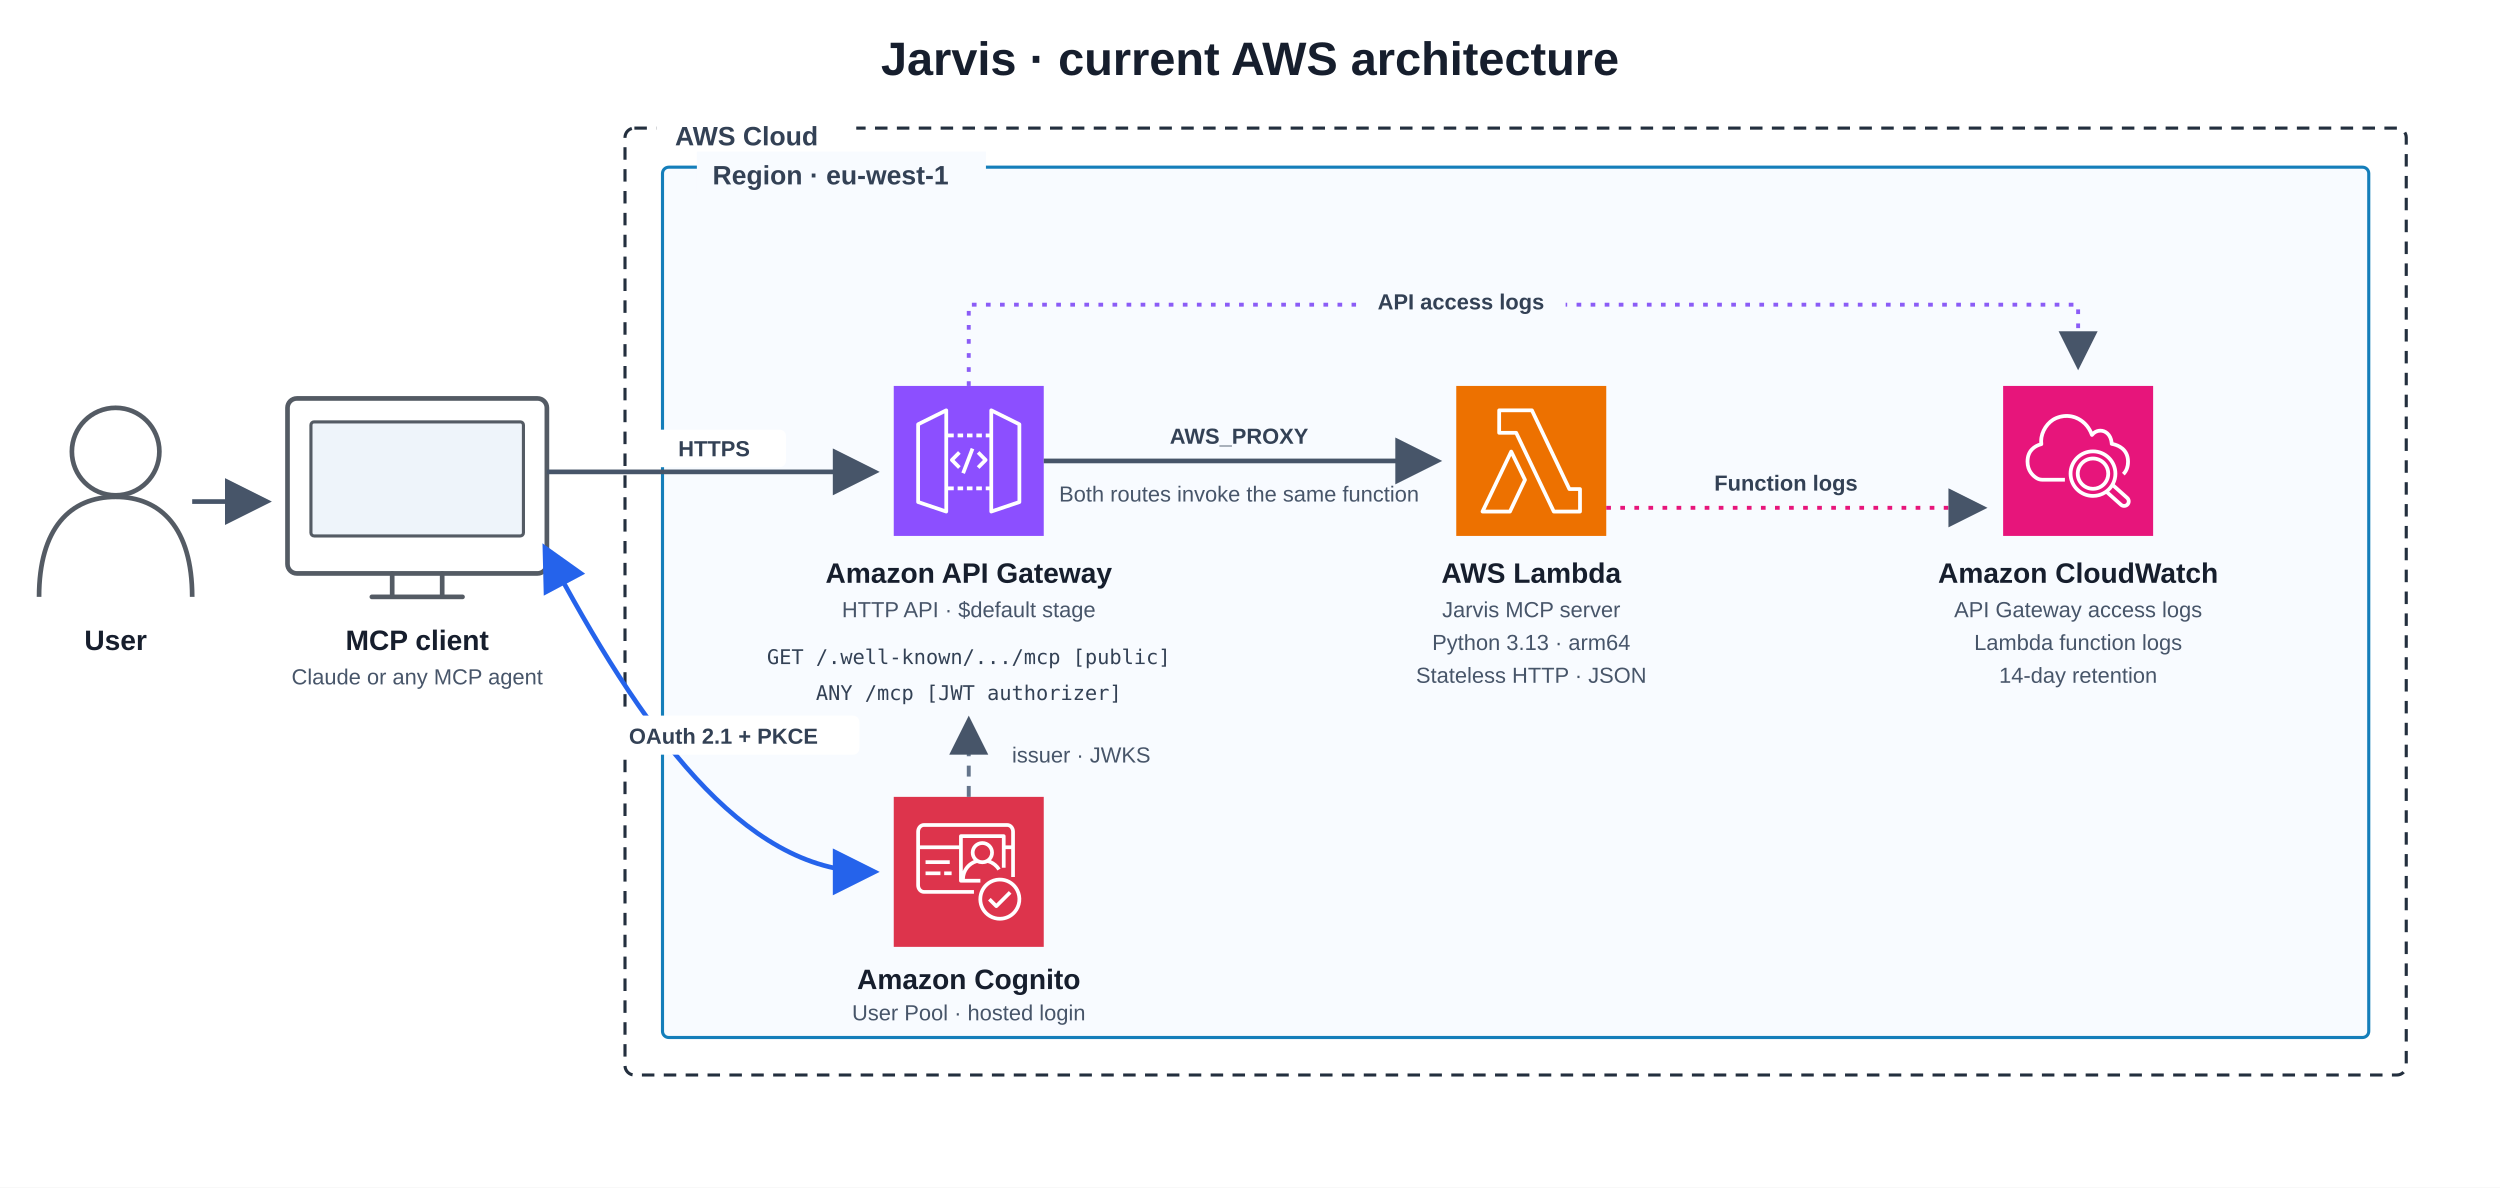
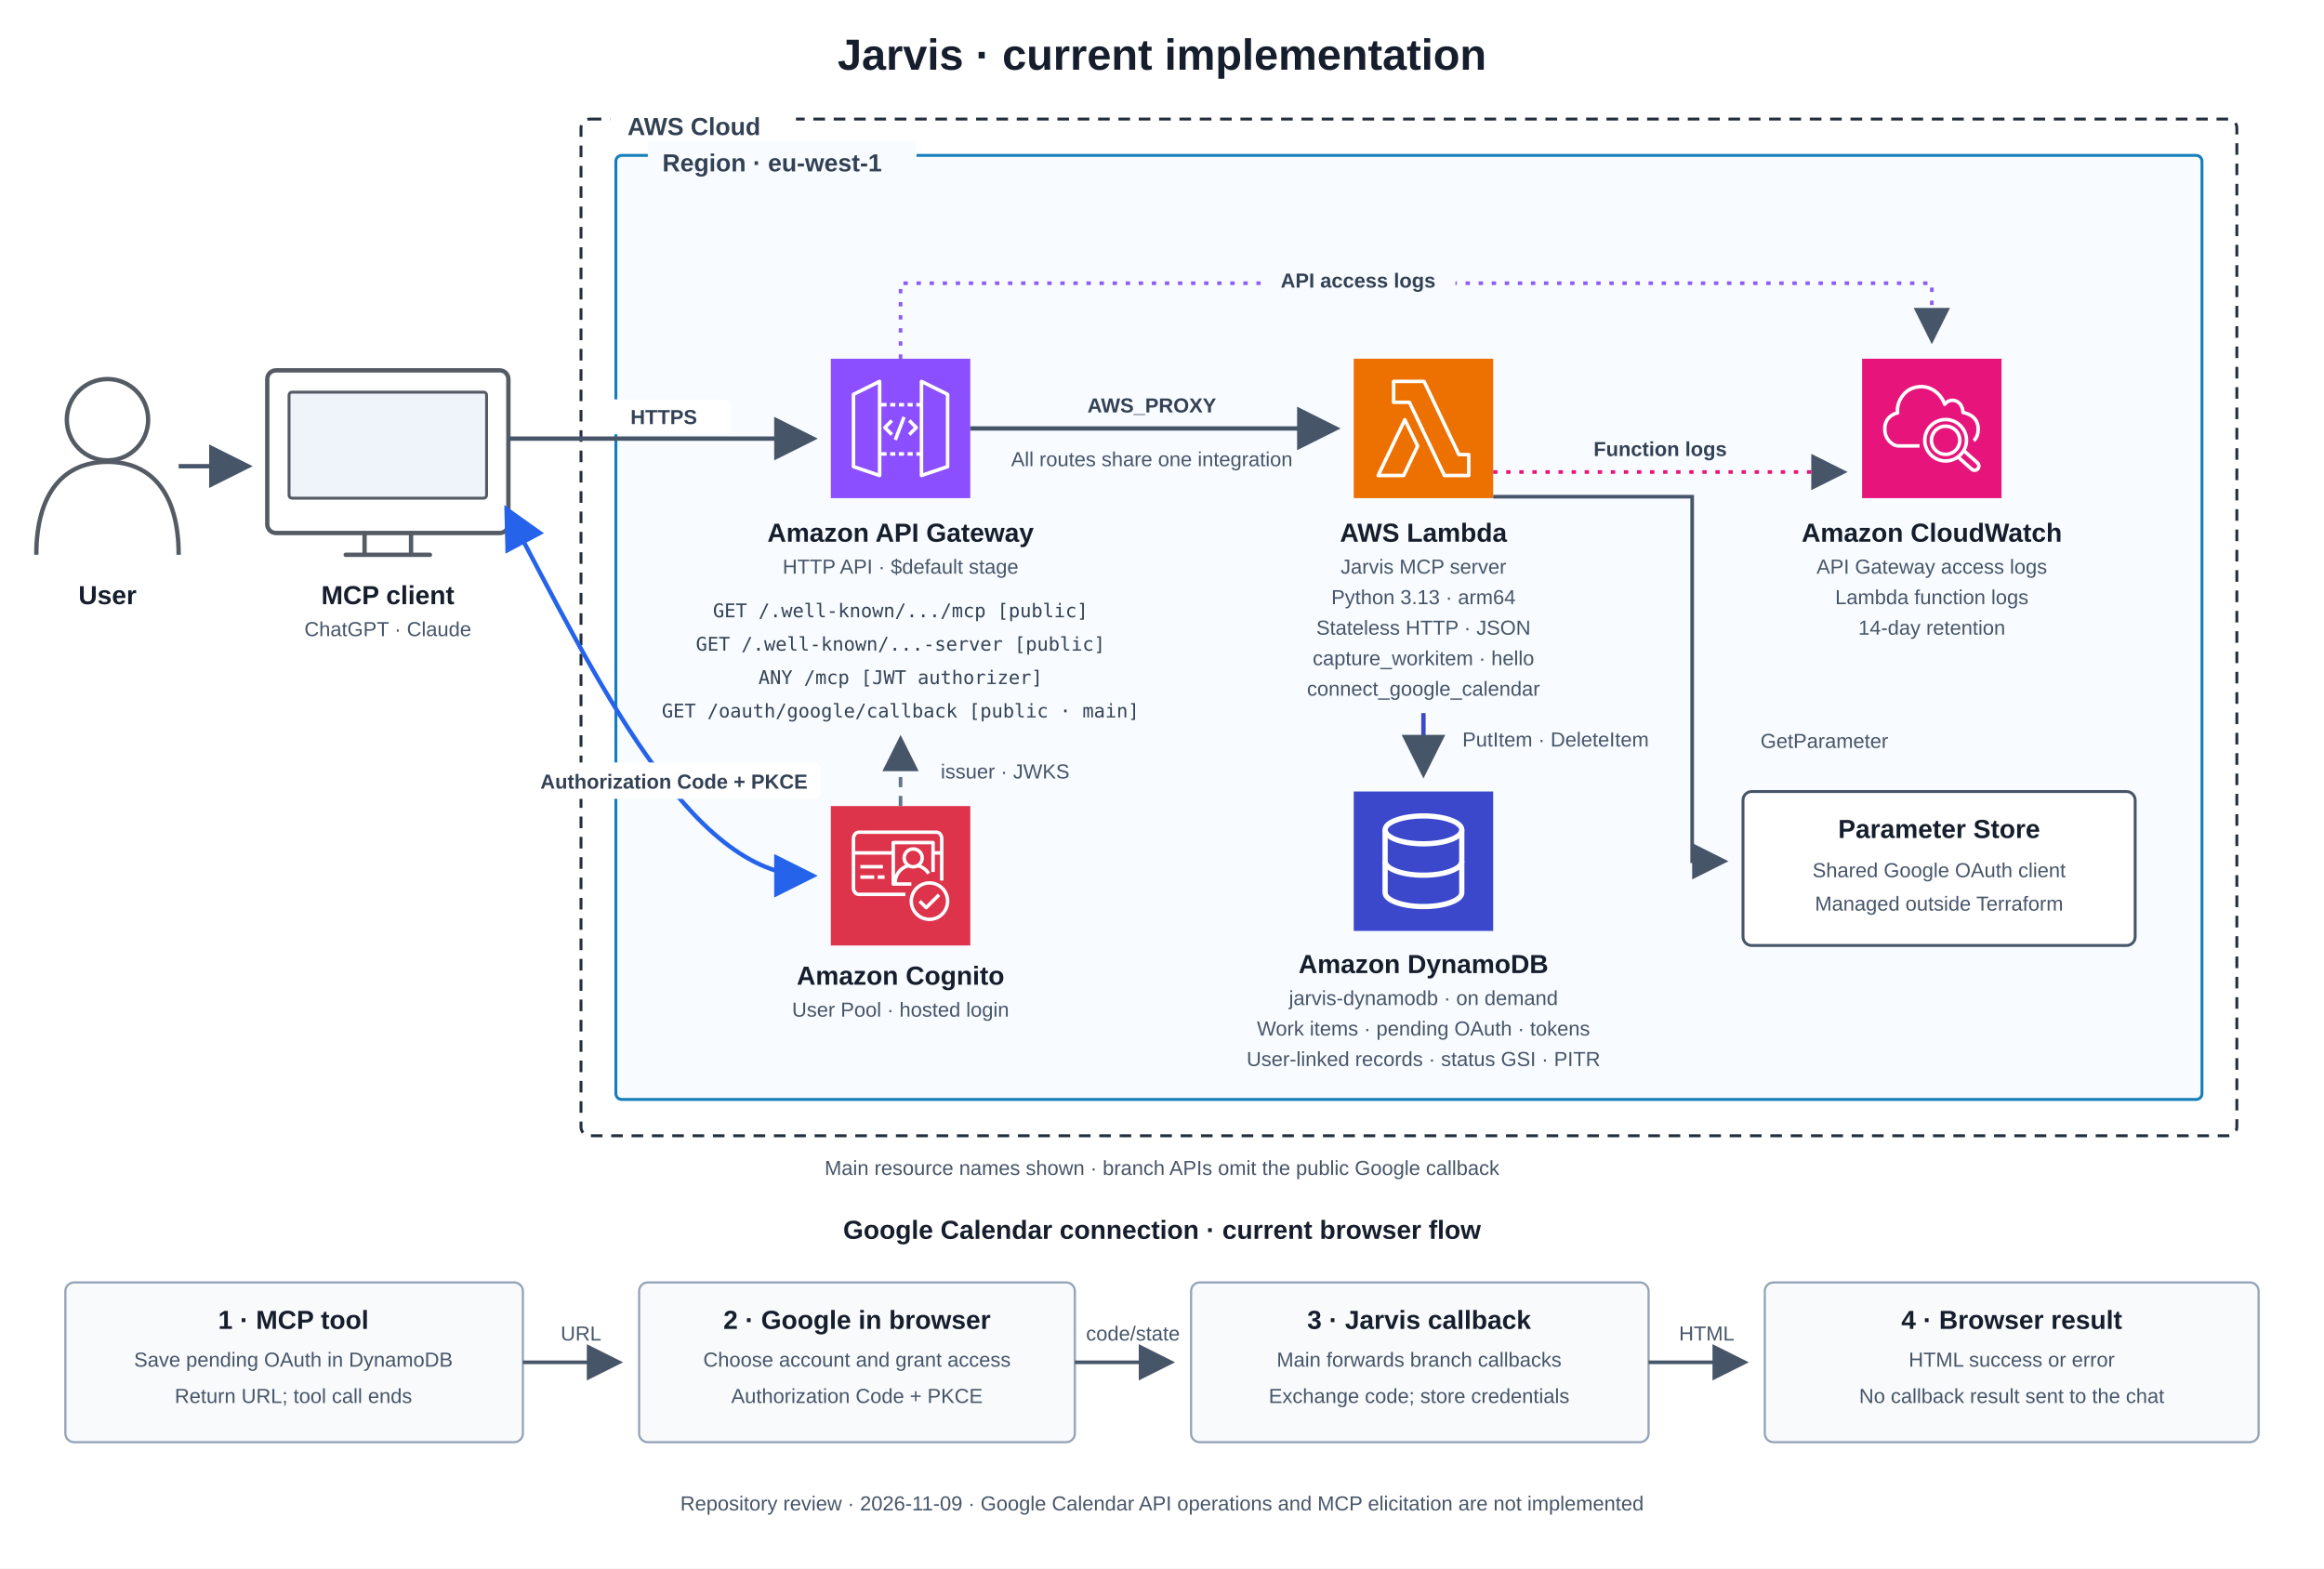
- <svg xmlns="http://www.w3.org/2000/svg" width="1600" height="760" viewBox="0 0 1600 760" role="img" aria-labelledby="title description">
+ <svg xmlns="http://www.w3.org/2000/svg" width="1600" height="1080" viewBox="0 0 1600 1080" role="img" aria-labelledby="title description">
  <defs>
    <marker id="arrow" markerWidth="10" markerHeight="10" refX="8" refY="5" orient="auto" markerUnits="strokeWidth">
      <path d="M0,0 L10,5 L0,10 Z" fill="#475569" />
    </marker>
    <marker id="arrow-blue" markerWidth="10" markerHeight="10" refX="8" refY="5" orient="auto" markerUnits="strokeWidth">
      <path d="M0,0 L10,5 L0,10 Z" fill="#2563eb" />
    </marker>
    <marker id="arrow-blue-start" markerWidth="10" markerHeight="10" refX="2" refY="5" orient="auto" markerUnits="strokeWidth">
      <path d="M10,0 L0,5 L10,10 Z" fill="#2563eb" />
    </marker>
    <symbol id="aws-api-gateway" viewBox="0 0 80 80">
      <rect width="80" height="80" fill="#8C4FFF" />
      <path fill-rule="evenodd" clip-rule="evenodd" d="M34.065 55.632H37V53.615H34.065V55.632ZM39 55.632H42V53.615H39V55.632ZM27 14.63L14 21.082V61.193L27 65.59V14.63ZM29 27.393V53.615H32V55.632H29V66.992C29 67.316 28.845 67.621 28.584 67.81C28.412 67.936 28.207 68 28 68C27.894 68 27.786 67.983 27.682 67.948L12.682 62.876C12.274 62.737 12 62.352 12 61.92V20.454C12 20.07 12.217 19.718 12.559 19.549L27.559 12.104C27.868 11.95 28.235 11.968 28.528 12.152C28.821 12.336 29 12.66 29 13.009V25.376H32V27.393H29ZM44 55.632H47V53.615H44V55.632ZM44.065 27.393H47V25.376H44.065V27.393ZM39.065 27.393H42V25.376H39.065V27.393ZM34.065 27.393H37V25.376H34.065V27.393ZM66 21.082L53 14.63V65.59L66 61.193V21.082ZM68 61.92C68 62.352 67.726 62.737 67.318 62.876L52.318 67.948C52.214 67.983 52.106 68 52 68C51.793 68 51.588 67.936 51.416 67.81C51.155 67.621 51 67.316 51 66.992V55.632H49.065V53.615H51V27.393H49.065V25.376H51V13.009C51 12.66 51.179 12.336 51.472 12.152C51.765 11.968 52.131 11.95 52.441 12.104L67.441 19.549C67.783 19.718 68 20.07 68 20.454V61.92ZM42.934 33.807L41.066 33.083L36.066 46.194L37.934 46.918L42.934 33.807ZM49.707 40.209C50.098 39.815 50.098 39.176 49.707 38.783L45.707 34.749L44.293 36.175L47.586 39.496L44.293 42.817L45.707 44.243L49.707 40.209ZM34.293 44.243L30.293 40.209C29.902 39.815 29.902 39.176 30.293 38.783L34.293 34.749L35.707 36.175L32.414 39.496L35.707 42.817L34.293 44.243Z" fill="#fff" />
    </symbol>
    <symbol id="aws-lambda" viewBox="0 0 80 80">
      <rect width="80" height="80" fill="#ED7100" />
      <path d="M28.008 66H15.591L29.324 37.296L35.546 50.106L28.008 66ZM30.22 34.553C30.051 34.208 29.701 33.989 29.318 33.989C28.929 33.99 28.578 34.211 28.413 34.558L13.098 66.569C12.95 66.879 12.971 67.243 13.155 67.534C13.338 67.824 13.658 68 14.002 68H28.642C29.03 68 29.382 67.777 29.548 67.428L37.564 50.528C37.693 50.254 37.692 49.937 37.559 49.665L30.22 34.553ZM64.995 66H52.659L32.867 24.57C32.701 24.222 32.349 24 31.962 24H23.89L23.899 14H39.72L59.42 55.429C59.586 55.777 59.939 56 60.325 56H64.995V66ZM65.998 54H60.96L41.259 12.571C41.094 12.223 40.741 12 40.353 12H22.898C22.345 12 21.896 12.447 21.895 12.999L21.884 24.999C21.884 25.265 21.989 25.519 22.178 25.707C22.365 25.895 22.62 26 22.887 26H31.329L51.122 67.43C51.288 67.778 51.639 68 52.026 68H65.998C66.552 68 67 67.552 67 67V55C67 54.448 66.552 54 65.998 54Z" fill="#fff" />
+     </symbol>
+     <symbol id="aws-dynamodb" viewBox="0 0 80 80">
+       <rect width="80" height="80" fill="#3B48CC" />
+       <ellipse cx="40" cy="22" rx="22" ry="8" fill="none" stroke="#fff" stroke-width="3" />
+       <path d="M18 22V58C18 62.4 27.8 66 40 66C52.2 66 62 62.4 62 58V22" fill="none" stroke="#fff" stroke-width="3" />
+       <path d="M18 40C18 44.4 27.8 48 40 48C52.2 48 62 44.4 62 40" fill="none" stroke="#fff" stroke-width="3" />
    </symbol>
    <symbol id="aws-cognito" viewBox="0 0 80 80">
      <rect width="80" height="80" fill="#DD344C" />
      <path d="M16.964 35.808H29.869V33.825H16.964V35.808ZM61.376 50.231L62.779 51.633L55.407 58.994C55.213 59.187 54.959 59.284 54.706 59.284C54.451 59.284 54.197 59.187 54.004 58.994L50.295 55.291L51.699 53.89L54.706 56.891L61.376 50.231ZM65.944 55.694C65.718 57.557 64.959 59.291 63.747 60.709C62.886 61.716 61.799 62.548 60.604 63.115C59.001 63.876 57.22 64.164 55.446 63.948C53.721 63.738 52.095 63.058 50.74 61.982C48.137 59.916 46.822 56.711 47.222 53.409C47.601 50.288 49.492 47.566 52.28 46.127C53.617 45.438 55.08 45.084 56.57 45.084C56.952 45.084 57.337 45.108 57.721 45.155C60.834 45.534 63.55 47.437 64.981 50.243C65.84 51.926 66.172 53.811 65.944 55.694ZM66.75 49.344C65.018 45.948 61.732 43.646 57.962 43.187C55.681 42.908 53.403 43.317 51.369 44.365C47.996 46.106 45.709 49.398 45.251 53.171C44.768 57.161 46.358 61.036 49.505 63.535C51.146 64.837 53.117 65.661 55.205 65.916C55.667 65.972 56.13 66 56.592 66C58.271 66 59.93 65.629 61.456 64.906C62.902 64.22 64.218 63.213 65.257 61.995C66.723 60.28 67.642 58.184 67.915 55.932C68.192 53.657 67.788 51.379 66.75 49.344ZM26.891 41.755H30.861V39.773H26.891V41.755ZM16.964 41.755H24.905V39.773H16.964V41.755ZM16.106 15.982H60.508C61.677 15.982 62.628 17.139 62.628 18.561V25.895H59.65V20.939C59.65 20.392 59.206 19.948 58.657 19.948H35.825C35.276 19.948 34.832 20.392 34.832 20.939V25.895H13.985V18.561C13.985 17.163 14.957 15.982 16.106 15.982ZM47.256 25.608C49.561 25.608 51.437 27.461 51.437 29.739C51.437 31.241 50.608 32.623 49.273 33.347C48.007 34.034 46.48 34.025 45.23 33.348C43.901 32.622 43.076 31.24 43.076 29.739C43.076 27.461 44.95 25.608 47.256 25.608ZM13.985 47.108V27.878H34.832V44.729C34.832 45.278 35.276 45.721 35.825 45.721H46.203V43.738H37.912C37.998 39.771 40.636 36.344 44.434 35.25C46.189 36.07 48.285 36.078 50.066 35.249C52.229 35.873 54.121 37.318 55.293 39.254L56.992 38.227C55.788 36.243 53.963 34.695 51.846 33.795C52.838 32.694 53.422 31.263 53.422 29.739C53.422 26.368 50.655 23.625 47.256 23.625C43.856 23.625 41.09 26.368 41.09 29.739C41.09 31.257 41.668 32.683 42.654 33.784C40 34.9 37.928 36.992 36.818 39.573V21.93H57.665V37.791H59.65V27.878H62.628L62.629 42.747H64.615L64.614 18.561C64.614 16.046 62.772 14 60.508 14H16.106C13.841 14 12 16.046 12 18.561V47.108C12 49.623 13.841 51.668 16.106 51.668H42.774V49.686H16.106C14.957 49.686 13.985 48.506 13.985 47.108Z" fill="#fff" />
    </symbol>
    <symbol id="aws-cloudwatch" viewBox="0 0 80 80">
      <rect width="80" height="80" fill="#E7157B" />
      <path d="M55.059 46.777C55.059 42.868 51.858 39.688 47.922 39.688C43.987 39.688 40.786 42.868 40.786 46.777C40.786 50.687 43.987 53.867 47.922 53.867C51.858 53.867 55.059 50.687 55.059 46.777ZM57.07 46.777C57.07 51.788 52.966 55.864 47.922 55.864C42.879 55.864 38.775 51.788 38.775 46.777C38.775 41.767 42.879 37.691 47.922 37.691C52.966 37.691 57.07 41.767 57.07 46.777ZM65.51 60.474L58.501 54.203C57.935 54.995 57.281 55.717 56.554 56.364L63.553 62.633C64.15 63.169 65.078 63.119 65.618 62.526C66.155 61.932 66.107 61.011 65.51 60.474ZM47.922 57.662C53.965 57.662 58.88 52.779 58.88 46.777C58.88 40.775 53.965 35.893 47.922 35.893C41.881 35.893 36.965 40.775 36.965 46.777C36.965 52.779 41.881 57.662 47.922 57.662ZM67.112 63.863C66.426 64.617 65.478 65 64.528 65C63.7 65 62.87 64.708 62.208 64.117L54.931 57.599C52.907 58.897 50.505 59.659 47.922 59.659C40.772 59.659 34.955 53.88 34.955 46.777C34.955 39.675 40.772 33.896 47.922 33.896C55.073 33.896 60.891 39.675 60.891 46.777C60.891 48.815 60.399 50.737 59.547 52.451L66.856 58.991C68.275 60.266 68.39 62.45 67.112 63.863ZM21.28 29.392C21.28 29.912 21.312 30.429 21.374 30.929C21.409 31.214 21.32 31.498 21.13 31.713C20.978 31.884 20.774 31.997 20.55 32.035C18.079 32.669 14.011 34.588 14.011 40.346C14.011 44.693 16.424 47.093 18.45 48.341C19.141 48.775 19.959 49.005 20.823 49.014L32.945 49.025L32.943 51.022L20.812 51.011C19.566 50.998 18.384 50.661 17.384 50.035C15.377 48.797 12 45.89 12 40.346C12 33.662 16.6 31.192 19.3 30.319C19.28 30.012 19.27 29.702 19.27 29.392C19.27 23.932 22.998 18.27 27.942 16.222C33.724 13.815 39.85 15.008 44.326 19.411C45.714 20.775 46.855 22.432 47.73 24.348C48.906 23.38 50.356 22.846 51.884 22.846C54.886 22.846 58.266 25.11 58.868 30.061C61.68 30.705 67.621 32.955 67.621 40.423C67.621 43.404 66.68 45.867 64.823 47.742L63.39 46.341C64.863 44.853 65.61 42.862 65.61 40.423C65.61 33.891 60.105 32.266 57.737 31.872C57.468 31.827 57.23 31.675 57.076 31.451C56.926 31.236 56.869 30.971 56.914 30.715C56.585 26.66 54.161 24.843 51.884 24.843C50.447 24.843 49.1 25.538 48.187 26.75C47.965 27.044 47.604 27.194 47.234 27.14C46.87 27.086 46.563 26.836 46.437 26.492C45.614 24.226 44.428 22.321 42.912 20.831C39.033 17.015 33.728 15.981 28.717 18.065C24.546 19.792 21.28 24.767 21.28 29.392Z" fill="#fff" />
    </symbol>
    <style>
      text { font-family: -apple-system, BlinkMacSystemFont, "Segoe UI", Arial, sans-serif; fill: #161e2d; }
      .title { font-size: 30px; font-weight: 650; }
      .boundary-label { font-size: 17px; font-weight: 650; fill: #334155; }
      .service { font-size: 18px; font-weight: 650; }
      .detail { font-size: 14px; fill: #475569; }
      .route { font-size: 13px; font-family: ui-monospace, SFMono-Regular, Menlo, monospace; fill: #334155; }
      .edge { font-size: 14px; font-weight: 600; fill: #334155; }
    </style>
  </defs>
-   <rect width="1600" height="760" fill="#ffffff" />
-   <text class="title" x="800" y="48" text-anchor="middle">Jarvis · current AWS architecture</text>
-   <rect x="400" y="82" width="1140" height="606" rx="6" fill="#ffffff" stroke="#232f3e" stroke-width="2" stroke-dasharray="8 6" />
-   <rect x="424" y="107" width="1092" height="557" rx="4" fill="#f8fbff" stroke="#147eba" stroke-width="2" />
+   <rect width="1600" height="1080" fill="#ffffff" />
+   <text class="title" x="800" y="48" text-anchor="middle">Jarvis · current implementation</text>
+   <rect x="400" y="82" width="1140" height="700" rx="6" fill="#ffffff" stroke="#232f3e" stroke-width="2" stroke-dasharray="8 6" />
+   <rect x="424" y="107" width="1092" height="650" rx="4" fill="#f8fbff" stroke="#147eba" stroke-width="2" />
  <rect x="420" y="72" width="128" height="28" fill="#ffffff" />
  <text class="boundary-label" x="432" y="93">AWS Cloud</text>
  <rect x="446" y="97" width="185" height="28" fill="#f8fbff" />
  <text class="boundary-label" x="456" y="118">Region · eu-west-1</text>
  <g aria-label="User">
    <circle cx="74" cy="289" r="28" fill="#fff" stroke="#545b64" stroke-width="3" />
    <path d="M25 382C25 338 45 318 74 318C103 318 123 338 123 382" fill="#fff" stroke="#545b64" stroke-width="3" />
    <text class="service" x="74" y="416" text-anchor="middle">User</text>
  </g>
  <g aria-label="MCP client">
    <rect x="184" y="255" width="166" height="112" rx="6" fill="#fff" stroke="#545b64" stroke-width="3" />
    <rect x="199" y="270" width="136" height="73" rx="2" fill="#eef4fa" stroke="#545b64" stroke-width="2" />
    <path d="M238 382H296M251 367V382M283 367V382" fill="none" stroke="#545b64" stroke-width="3" stroke-linecap="round" />
    <text class="service" x="267" y="416" text-anchor="middle">MCP client</text>
-     <text class="detail" x="267" y="438" text-anchor="middle">Claude or any MCP agent</text>
+     <text class="detail" x="267" y="438" text-anchor="middle">ChatGPT · Claude</text>
  </g>
  <g aria-label="Amazon API Gateway">
    <use href="#aws-api-gateway" x="572" y="247" width="96" height="96" />
    <text class="service" x="620" y="373" text-anchor="middle">Amazon API Gateway</text>
    <text class="detail" x="620" y="395" text-anchor="middle">HTTP API · $default stage</text>
    <text class="route" x="620" y="425" text-anchor="middle">GET /.well-known/.../mcp  [public]</text>
-     <text class="route" x="620" y="448" text-anchor="middle">ANY /mcp  [JWT authorizer]</text>
+     <text class="route" x="620" y="448" text-anchor="middle">GET /.well-known/...-server  [public]</text>
+     <text class="route" x="620" y="471" text-anchor="middle">ANY /mcp  [JWT authorizer]</text>
+     <text class="route" x="620" y="494" text-anchor="middle">GET /oauth/google/callback  [public · main]</text>
  </g>
  <g aria-label="AWS Lambda">
    <use href="#aws-lambda" x="932" y="247" width="96" height="96" />
    <text class="service" x="980" y="373" text-anchor="middle">AWS Lambda</text>
    <text class="detail" x="980" y="395" text-anchor="middle">Jarvis MCP server</text>
    <text class="detail" x="980" y="416" text-anchor="middle">Python 3.13 · arm64</text>
    <text class="detail" x="980" y="437" text-anchor="middle">Stateless HTTP · JSON</text>
+     <text class="detail" x="980" y="458" text-anchor="middle">capture_workitem · hello</text>
+     <text class="detail" x="980" y="479" text-anchor="middle">connect_google_calendar</text>
+   </g>
+   <g aria-label="Amazon DynamoDB">
+     <use href="#aws-dynamodb" x="932" y="545" width="96" height="96" />
+     <text class="service" x="980" y="670" text-anchor="middle">Amazon DynamoDB</text>
+     <text class="detail" x="980" y="692" text-anchor="middle">jarvis-dynamodb · on demand</text>
+     <text class="detail" x="980" y="713" text-anchor="middle">Work items · pending OAuth · tokens</text>
+     <text class="detail" x="980" y="734" text-anchor="middle">User-linked records · status GSI · PITR</text>
+   </g>
+   <g aria-label="AWS Systems Manager Parameter Store">
+     <rect x="1200" y="545" width="270" height="106" rx="6" fill="#fff" stroke="#475569" stroke-width="2" />
+     <text class="service" x="1335" y="577" text-anchor="middle">Parameter Store</text>
+     <text class="detail" x="1335" y="604" text-anchor="middle">Shared Google OAuth client</text>
+     <text class="detail" x="1335" y="627" text-anchor="middle">Managed outside Terraform</text>
  </g>
  <g aria-label="Amazon CloudWatch">
    <use href="#aws-cloudwatch" x="1282" y="247" width="96" height="96" />
    <text class="service" x="1330" y="373" text-anchor="middle">Amazon CloudWatch</text>
    <text class="detail" x="1330" y="395" text-anchor="middle">API Gateway access logs</text>
    <text class="detail" x="1330" y="416" text-anchor="middle">Lambda function logs</text>
    <text class="detail" x="1330" y="437" text-anchor="middle">14-day retention</text>
  </g>
  <g aria-label="Amazon Cognito">
-     <use href="#aws-cognito" x="572" y="510" width="96" height="96" />
-     <text class="service" x="620" y="633" text-anchor="middle">Amazon Cognito</text>
-     <text class="detail" x="620" y="653" text-anchor="middle">User Pool · hosted login</text>
+     <use href="#aws-cognito" x="572" y="555" width="96" height="96" />
+     <text class="service" x="620" y="678" text-anchor="middle">Amazon Cognito</text>
+     <text class="detail" x="620" y="700" text-anchor="middle">User Pool · hosted login</text>
  </g>
  <path d="M123 321H168" fill="none" stroke="#475569" stroke-width="3" marker-end="url(#arrow)" />
  <path d="M350 302H557" fill="none" stroke="#475569" stroke-width="3" marker-end="url(#arrow)" />
  <rect x="411" y="275" width="92" height="24" rx="4" fill="#fff" />
  <text class="edge" x="457" y="292" text-anchor="middle">HTTPS</text>
  <path d="M668 295H917" fill="none" stroke="#475569" stroke-width="3" marker-end="url(#arrow)" />
  <rect x="744" y="267" width="98" height="24" rx="4" fill="#f8fbff" />
  <text class="edge" x="793" y="284" text-anchor="middle">AWS_PROXY</text>
-   <text class="detail" x="793" y="321" text-anchor="middle">Both routes invoke the same function</text>
-   <path d="M350 353C410 466 475 558 557 558" fill="none" stroke="#2563eb" stroke-width="3" marker-start="url(#arrow-blue-start)" marker-end="url(#arrow-blue)" />
-   <rect x="376" y="458" width="174" height="25" rx="4" fill="#fff" />
-   <text class="edge" x="463" y="476" text-anchor="middle" fill="#2563eb">OAuth 2.1 + PKCE</text>
-   <path d="M620 510V463" fill="none" stroke="#64748b" stroke-width="2.5" stroke-dasharray="7 6" marker-end="url(#arrow)" />
-   <rect x="640" y="471" width="104" height="23" rx="3" fill="#f8fbff" />
-   <text class="detail" x="692" y="488" text-anchor="middle">issuer · JWKS</text>
+   <text class="detail" x="793" y="321" text-anchor="middle">All routes share one integration</text>
+   <path d="M350 353C410 466 475 603 557 603" fill="none" stroke="#2563eb" stroke-width="3" marker-start="url(#arrow-blue-start)" marker-end="url(#arrow-blue)" />
+   <rect x="363" y="525" width="202" height="25" rx="4" fill="#fff" />
+   <text class="edge" x="464" y="543" text-anchor="middle" fill="#2563eb">Authorization Code + PKCE</text>
+   <path d="M620 555V511" fill="none" stroke="#64748b" stroke-width="2.5" stroke-dasharray="7 6" marker-end="url(#arrow)" />
+   <rect x="640" y="519" width="104" height="23" rx="3" fill="#f8fbff" />
+   <text class="detail" x="692" y="536" text-anchor="middle">issuer · JWKS</text>
+   <path d="M980 491V530" fill="none" stroke="#3B48CC" stroke-width="3" marker-end="url(#arrow)" />
+   <rect x="996" y="497" width="150" height="23" rx="3" fill="#f8fbff" />
+   <text class="detail" x="1071" y="514" text-anchor="middle">PutItem · DeleteItem</text>
+   <path d="M1028 342H1165V593H1185" fill="none" stroke="#475569" stroke-width="2.5" marker-end="url(#arrow)" />
+   <rect x="1190" y="498" width="132" height="23" rx="3" fill="#f8fbff" />
+   <text class="detail" x="1256" y="515" text-anchor="middle">GetParameter</text>
  <path d="M620 247V195H1330V232" fill="none" stroke="#8b5cf6" stroke-width="2.5" stroke-dasharray="3 6" marker-end="url(#arrow)" />
  <rect x="868" y="181" width="134" height="24" rx="4" fill="#f8fbff" />
  <text class="edge" x="935" y="198" text-anchor="middle">API access logs</text>
  <path d="M1028 325H1267" fill="none" stroke="#e7157b" stroke-width="2.5" stroke-dasharray="3 6" marker-end="url(#arrow)" />
  <rect x="1080" y="297" width="126" height="24" rx="4" fill="#f8fbff" />
  <text class="edge" x="1143" y="314" text-anchor="middle">Function logs</text>
+   <text class="detail" x="800" y="809" text-anchor="middle">Main resource names shown · branch APIs omit the public Google callback</text>
+   <g aria-label="Current Google OAuth browser flow">
+     <text class="service" x="800" y="853" text-anchor="middle">Google Calendar connection · current browser flow</text>
+     <g fill="#f8fafc" stroke="#94a3b8" stroke-width="1.5">
+       <rect x="45" y="883" width="315" height="110" rx="6" />
+       <rect x="440" y="883" width="300" height="110" rx="6" />
+       <rect x="820" y="883" width="315" height="110" rx="6" />
+       <rect x="1215" y="883" width="340" height="110" rx="6" />
+     </g>
+     <text class="service" x="202" y="915" text-anchor="middle">1 · MCP tool</text>
+     <text class="detail" x="202" y="941" text-anchor="middle">Save pending OAuth in DynamoDB</text>
+     <text class="detail" x="202" y="966" text-anchor="middle">Return URL; tool call ends</text>
+     <text class="service" x="590" y="915" text-anchor="middle">2 · Google in browser</text>
+     <text class="detail" x="590" y="941" text-anchor="middle">Choose account and grant access</text>
+     <text class="detail" x="590" y="966" text-anchor="middle">Authorization Code + PKCE</text>
+     <text class="service" x="977" y="915" text-anchor="middle">3 · Jarvis callback</text>
+     <text class="detail" x="977" y="941" text-anchor="middle">Main forwards branch callbacks</text>
+     <text class="detail" x="977" y="966" text-anchor="middle">Exchange code; store credentials</text>
+     <text class="service" x="1385" y="915" text-anchor="middle">4 · Browser result</text>
+     <text class="detail" x="1385" y="941" text-anchor="middle">HTML success or error</text>
+     <text class="detail" x="1385" y="966" text-anchor="middle">No callback result sent to the chat</text>
+     <path d="M360 938H424" fill="none" stroke="#475569" stroke-width="2.5" marker-end="url(#arrow)" />
+     <path d="M740 938H804" fill="none" stroke="#475569" stroke-width="2.5" marker-end="url(#arrow)" />
+     <path d="M1135 938H1199" fill="none" stroke="#475569" stroke-width="2.5" marker-end="url(#arrow)" />
+     <text class="detail" x="400" y="923" text-anchor="middle">URL</text>
+     <text class="detail" x="780" y="923" text-anchor="middle">code/state</text>
+     <text class="detail" x="1175" y="923" text-anchor="middle">HTML</text>
+   </g>
+   <text class="detail" x="800" y="1040" text-anchor="middle">Repository review · 2026-11-09 · Google Calendar API operations and MCP elicitation are not implemented</text>
</svg>
